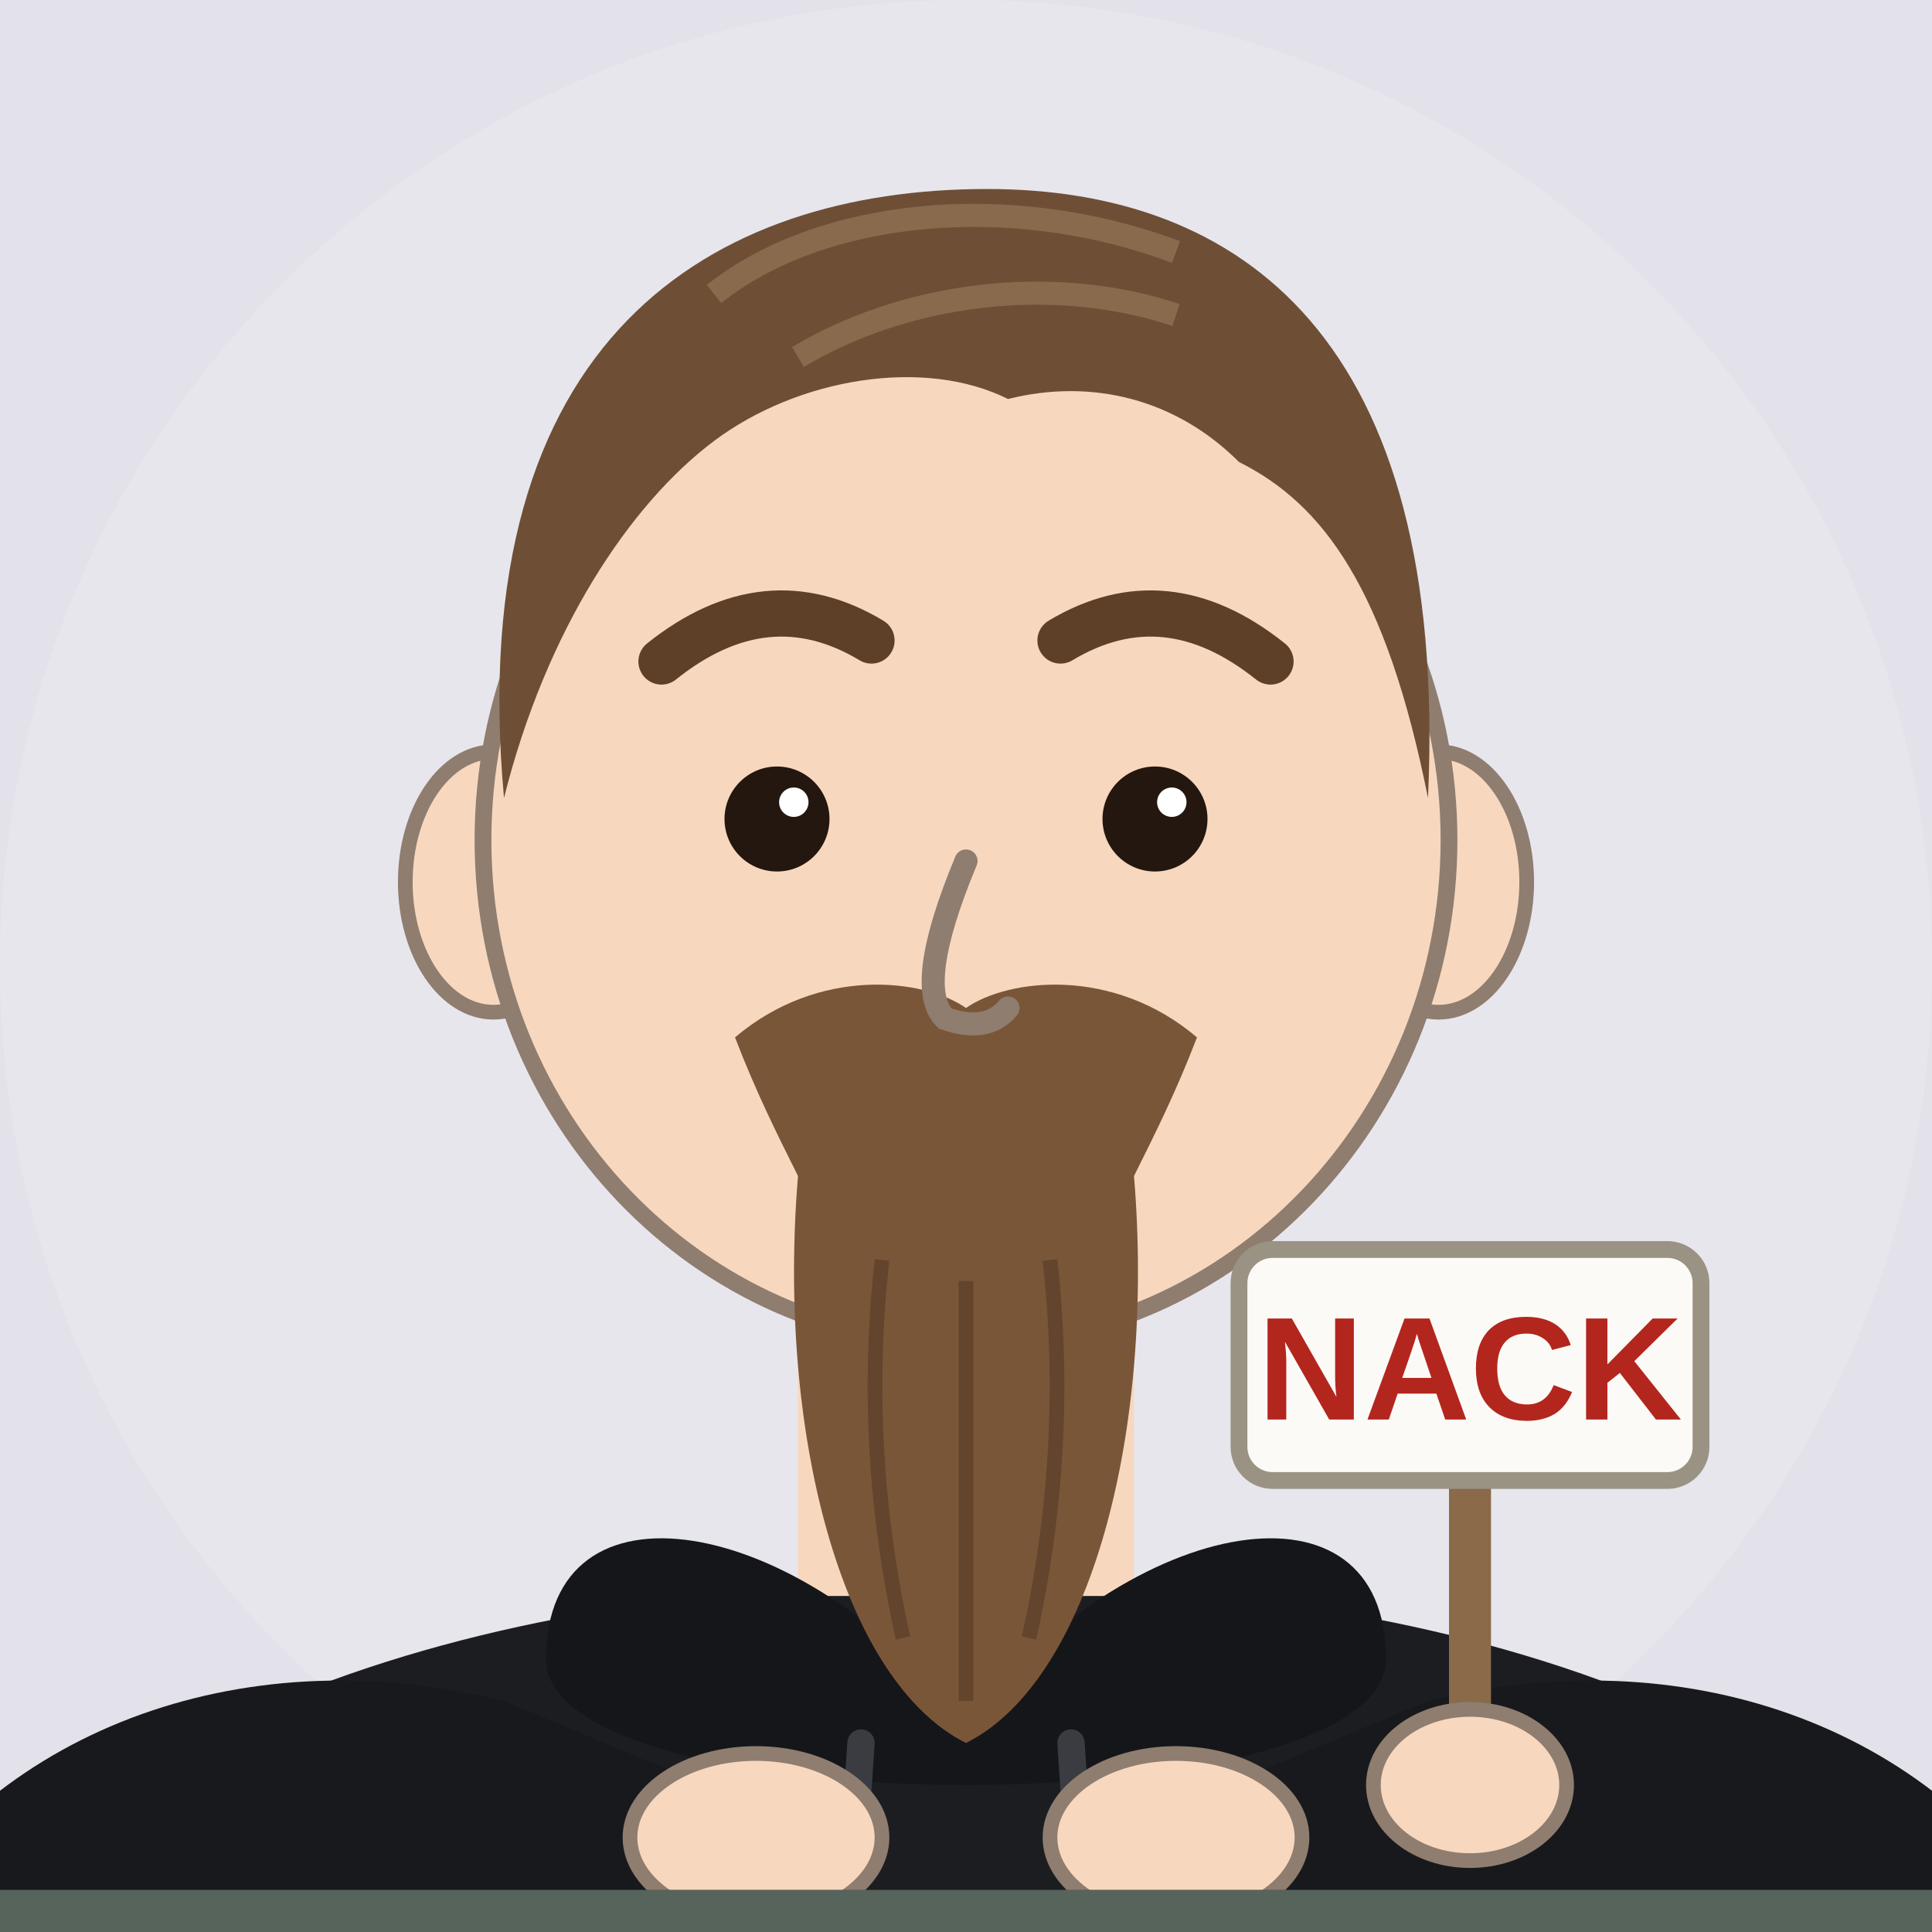
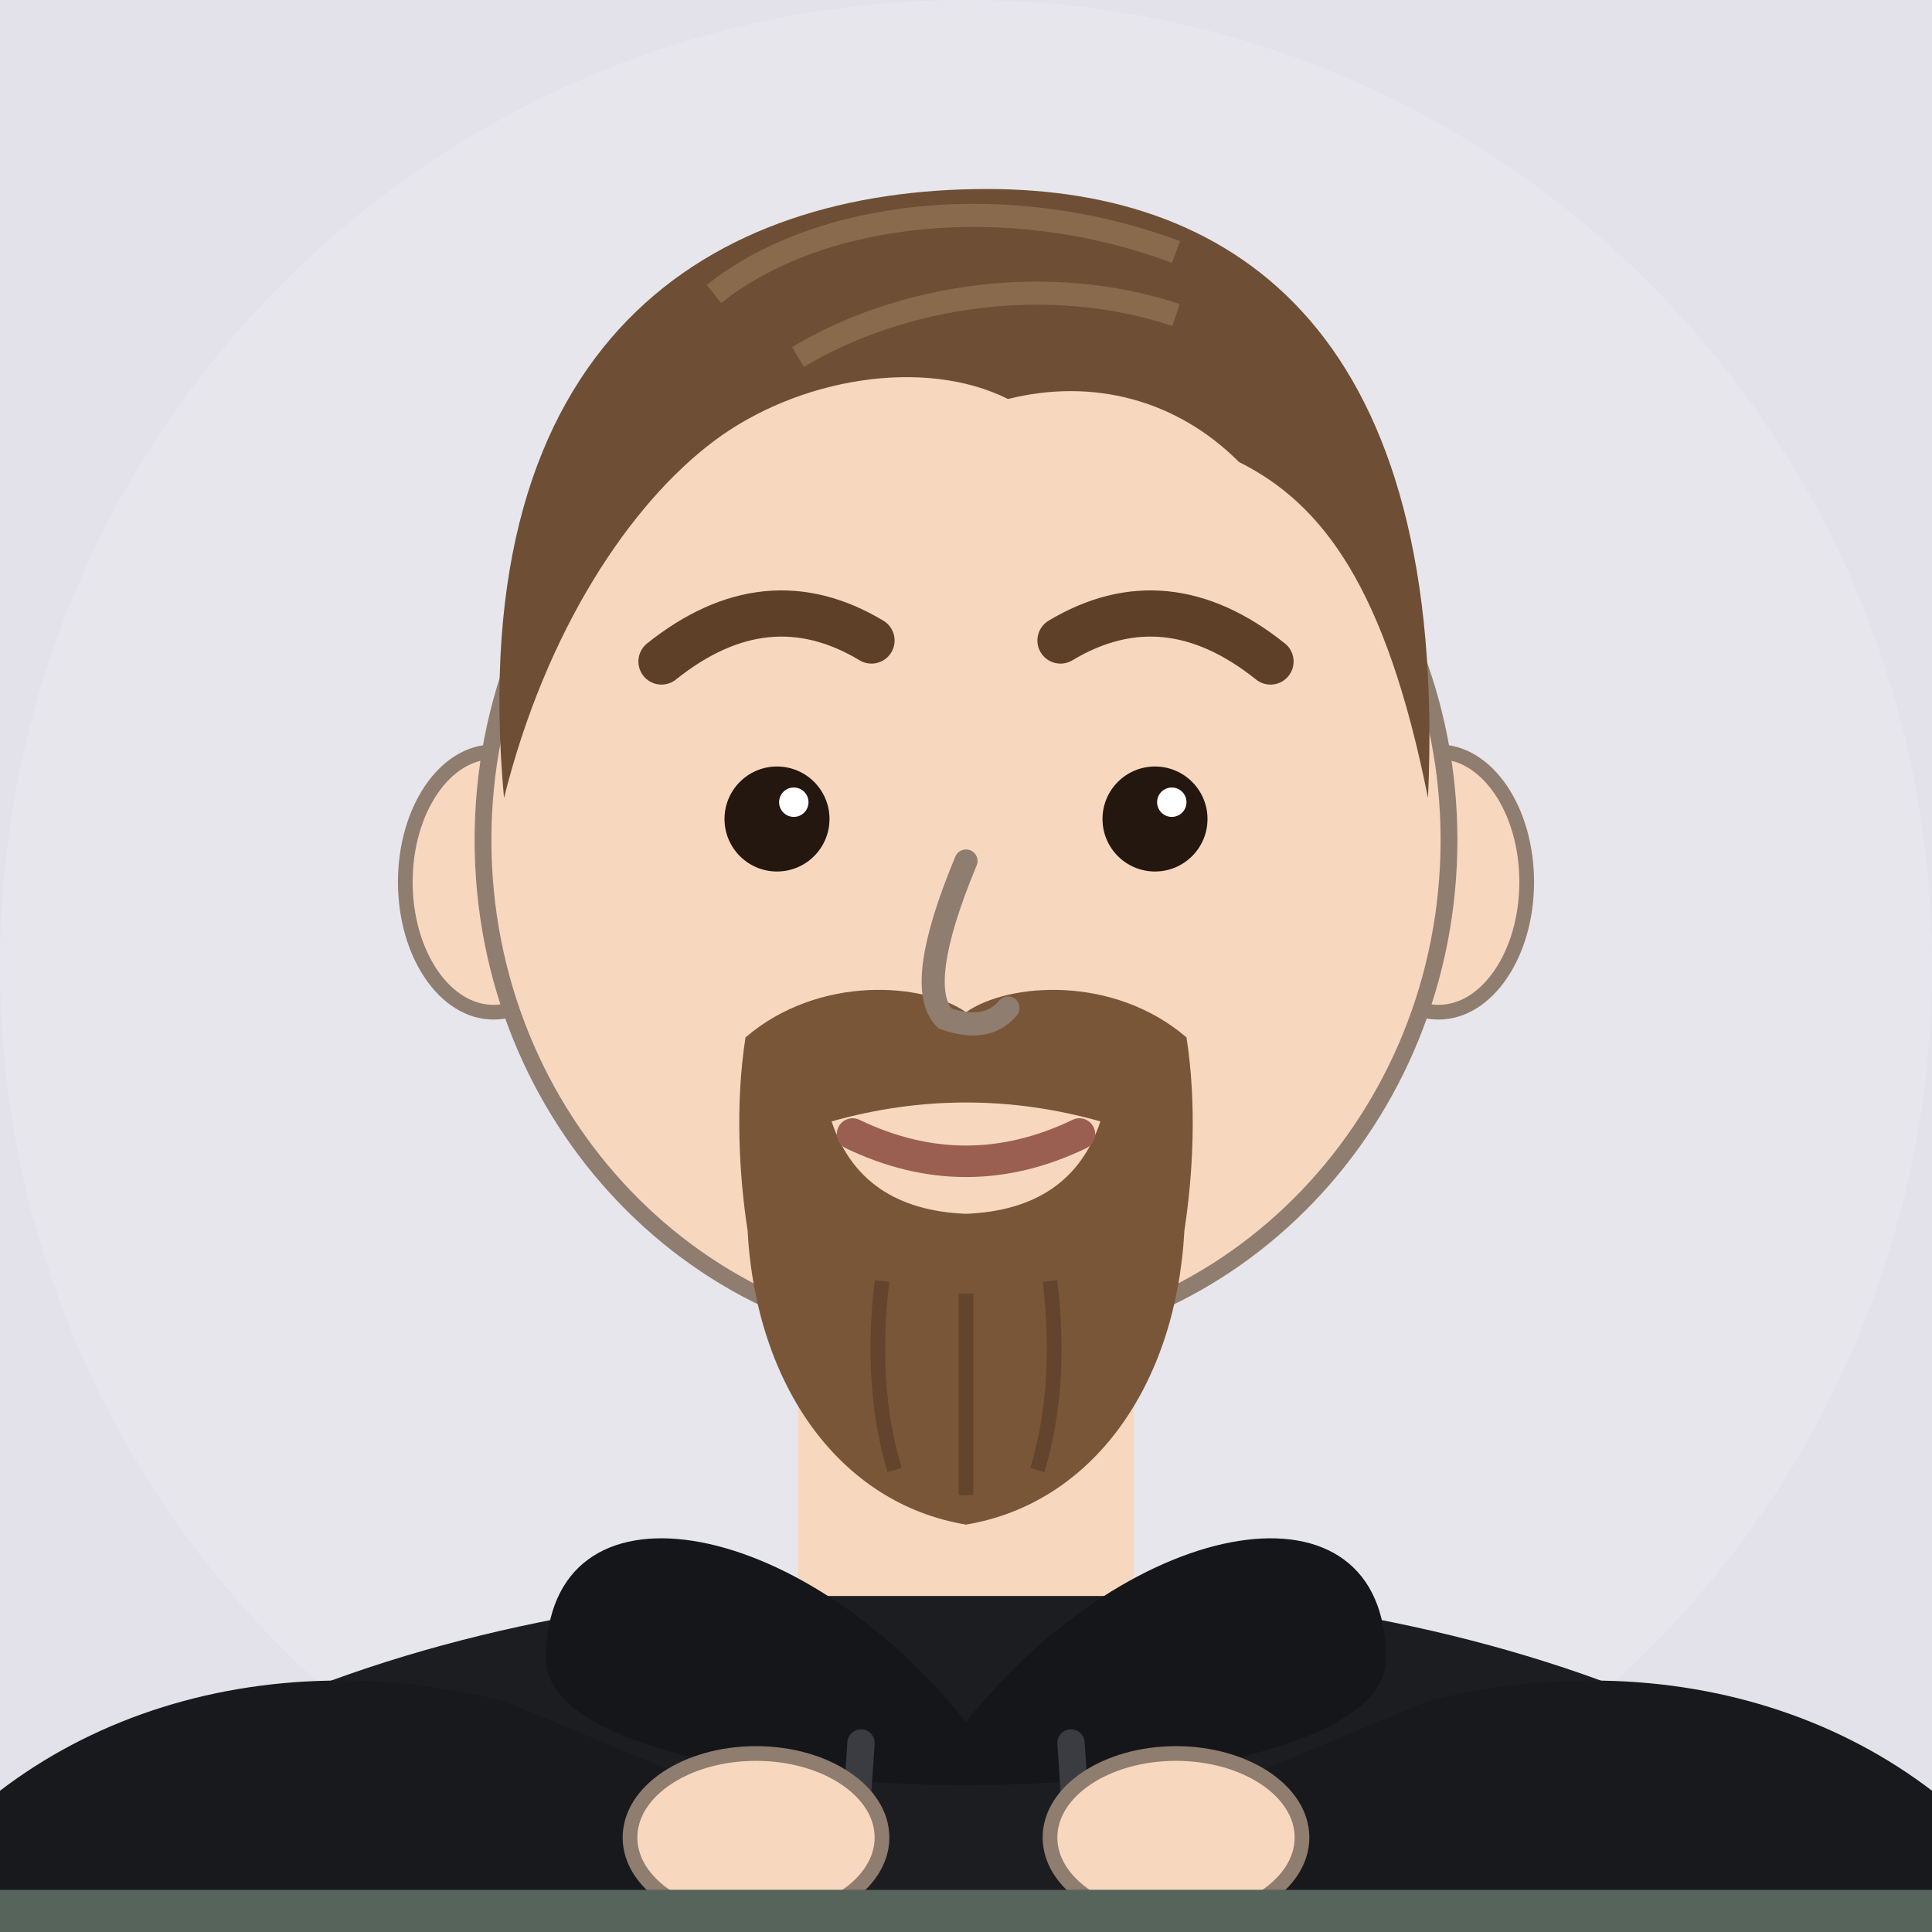
<svg xmlns="http://www.w3.org/2000/svg" viewBox="14 14 92 92" role="img" aria-label="Avatar">
  <rect width="120" height="120" rx="14" fill="#e3e1ea" />
  <circle cx="60" cy="60" r="46" fill="#ffffff" opacity=".16" />
  <path d="M52,68 L52,92 Q60,97 68,92 L68,68Z" fill="#f7d8bf" />
  <path d="M52,74 Q60,80 68,74 L68,70 L52,70Z" fill="#8f7d6f" opacity=".18" />
  <path d="M6,120 C8,101 28,92 48,90 L72,90 C92,92 112,101 114,120Z" fill="#1c1d21" />
  <path d="M40,93 C40,84 52,86 60,96 C68,86 80,84 80,93 C80,101 40,101 40,93Z" fill="#15161a" />
  <path d="M55,97 L54,112 M65,97 L66,112" stroke="#3a3c42" stroke-width="1.3" stroke-linecap="round" />
  <ellipse cx="37.5" cy="56" rx="4.2" ry="6.2" fill="#f7d8bf" stroke="#8f7d6f" stroke-width=".7" />
  <ellipse cx="82.5" cy="56" rx="4.2" ry="6.2" fill="#f7d8bf" stroke="#8f7d6f" stroke-width=".7" />
  <ellipse cx="60" cy="54" rx="23" ry="24" fill="#f7d8bf" stroke="#8f7d6f" stroke-width=".8" />
-   <path d="M49,63.4 C53,60 58,60.6 60,62 C62,60.6 67,60 71,63.4 C70,66 69,68 68,70 C69,82 66,94 60,97 C54,94 51,82 52,70 C51,68 50,66 49,63.4Z" fill="#7a5638" />
-   <path d="M56,74 q-1,9 1,18 M60,75 q0,10 0,20 M64,74 q1,9 -1,18" fill="none" stroke="#5e4029" stroke-width=".7" opacity=".8" />
+   <path d="M49.5,63.4 C53,60.4 58,60.8 60,62.2 C62,60.8 67,60.4 70.5,63.4 C71,66.6 70.8,70 70.4,72.6 C70,80 66,85.6 60,86.6 C54,85.6 50,80 49.6,72.6 C49.2,70 49,66.6 49.5,63.4Z" fill="#7a5638" />
+   <path d="M53.6,67.4 Q60,65.6 66.4,67.4 Q65,71.6 60,71.8 Q55,71.6 53.6,67.4Z" fill="#f7d8bf" />
+   <path d="M54.6,68 Q60,70.6 65.4,68" fill="none" stroke="#9a5f50" stroke-width="1.5" stroke-linecap="round" />
+   <path d="M56,75 q-.6,5 .6,9 M60,75.6 q0,5 0,9.6 M64,75 q.6,5 -.6,9" fill="none" stroke="#5e4029" stroke-width=".7" opacity=".8" />
  <path d="M60,55 Q57.5,61 59,62.5 Q61,63.2 62,62" fill="none" stroke="#8f7d6f" stroke-width="1.1" stroke-linecap="round" />
  <circle cx="51" cy="53" r="2.5" fill="#24170f" />
  <circle cx="69" cy="53" r="2.5" fill="#24170f" />
  <circle cx="51.8" cy="52.2" r=".7" fill="#fff" />
  <circle cx="69.8" cy="52.2" r=".7" fill="#fff" />
  <path d="M45.5,45.5 Q50.5,41.5 55.5,44.5" fill="none" stroke="#5e4029" stroke-width="2.2" stroke-linecap="round" />
  <path d="M64.5,44.5 Q69.5,41.5 74.5,45.5" fill="none" stroke="#5e4029" stroke-width="2.2" stroke-linecap="round" />
  <path d="M38,52 C36,30 48,23 61,23 C73,23 83,30 82,52 C80,42 77,38 73,36 C70,33 66,32 62,33 C58,31 52,32 48,35 C44,38 40,44 38,52Z" fill="#6e4f35" />
  <path d="M48,28 C53,24 62,23 70,26 M52,31 C57,28 64,27 70,29" fill="none" stroke="#8a6a4c" stroke-width="1.1" />
  <path d="M8,106 C14,96 26,92 38,95 L50,100 L47,106Z" fill="#18191c" />
  <path d="M112,106 C106,96 94,92 82,95 L70,100 L73,106Z" fill="#18191c" />
  <ellipse cx="50" cy="101.5" rx="6" ry="4" fill="#f7d8bf" stroke="#8f7d6f" stroke-width=".7" />
  <ellipse cx="70" cy="101.5" rx="6" ry="4" fill="#f7d8bf" stroke="#8f7d6f" stroke-width=".7" />
-   <g transform="translate(84,79)">
-     <path d="M0,5 L0,20" stroke="#8a6a49" stroke-width="2" stroke-linecap="round" />
-     <rect x="-11" y="-5.5" width="22" height="11" rx="1.6" fill="#fbfaf6" stroke="#9a9384" stroke-width=".8" />
-     <text x="0" y="2.6" text-anchor="middle" font-family="Arial,Helvetica,sans-serif" font-weight="700" font-size="7" fill="#b3261e">NACK</text>
-   </g>
-   <ellipse cx="84" cy="99" rx="4.6" ry="3.6" fill="#f7d8bf" stroke="#8f7d6f" stroke-width=".7" />
  <rect x="0" y="104" width="120" height="16" fill="#3e4a44" />
  <rect x="0" y="104" width="120" height="2.5" fill="#56645c" />
</svg>
